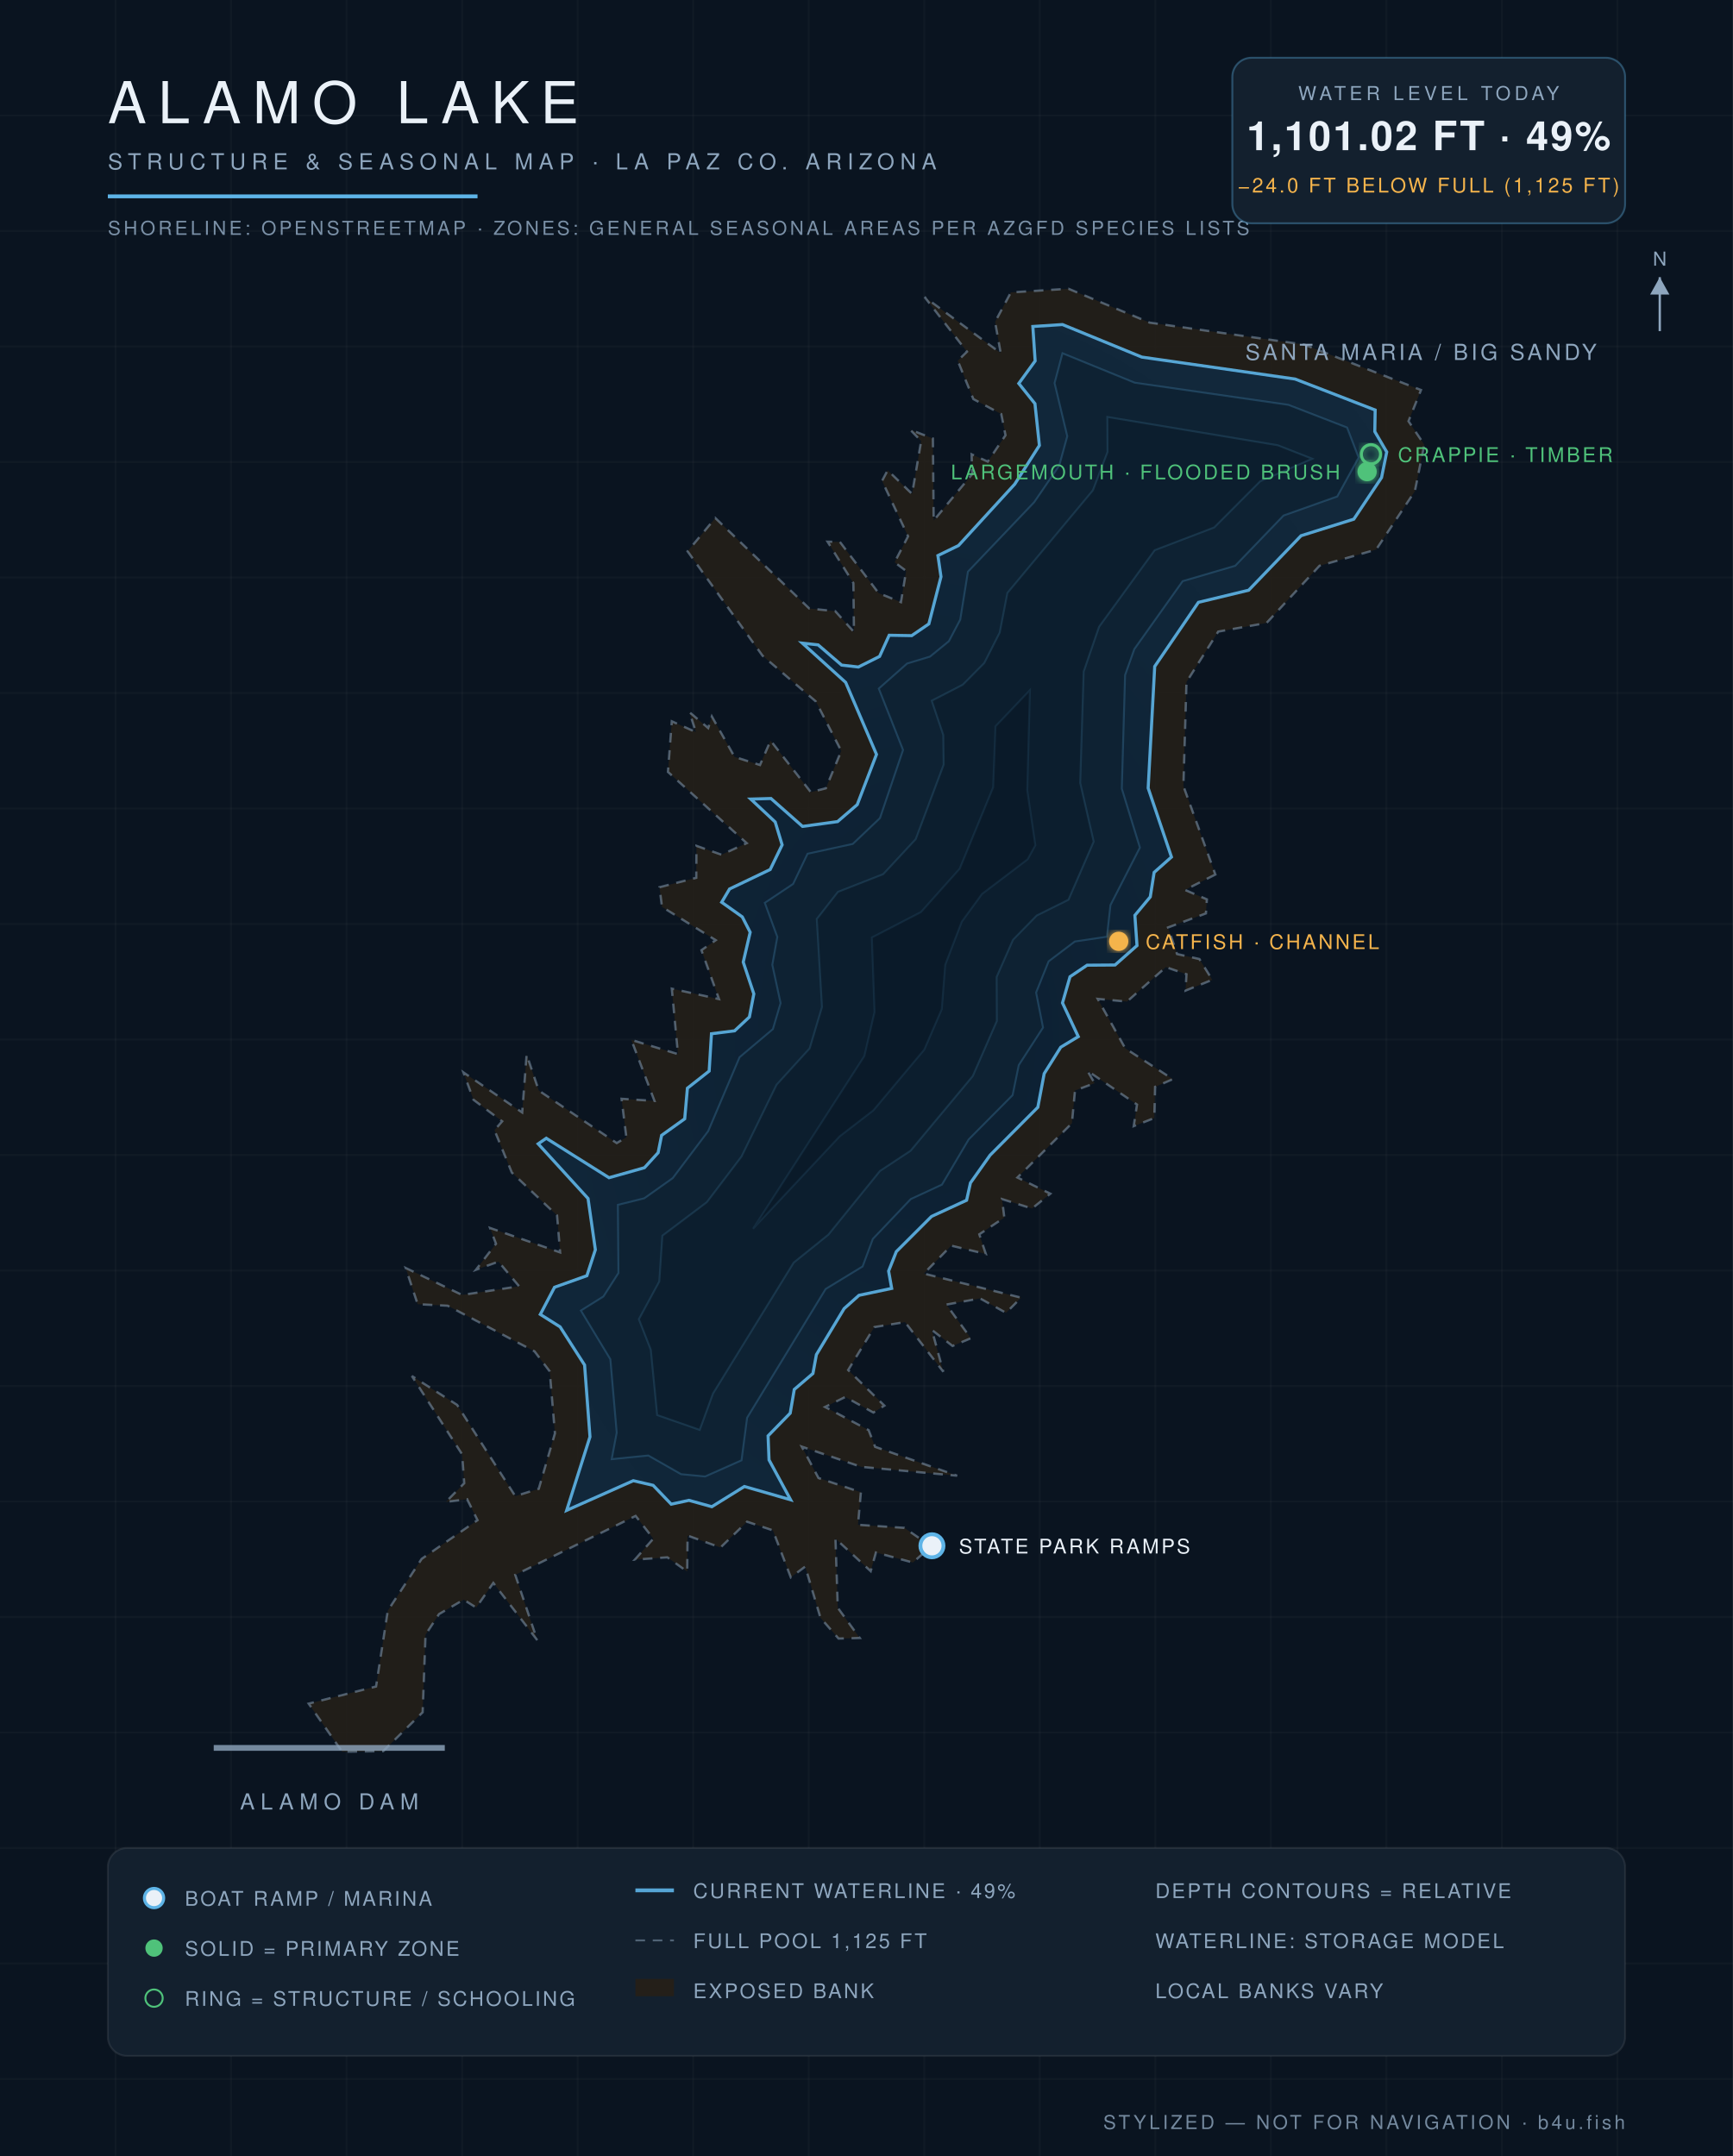
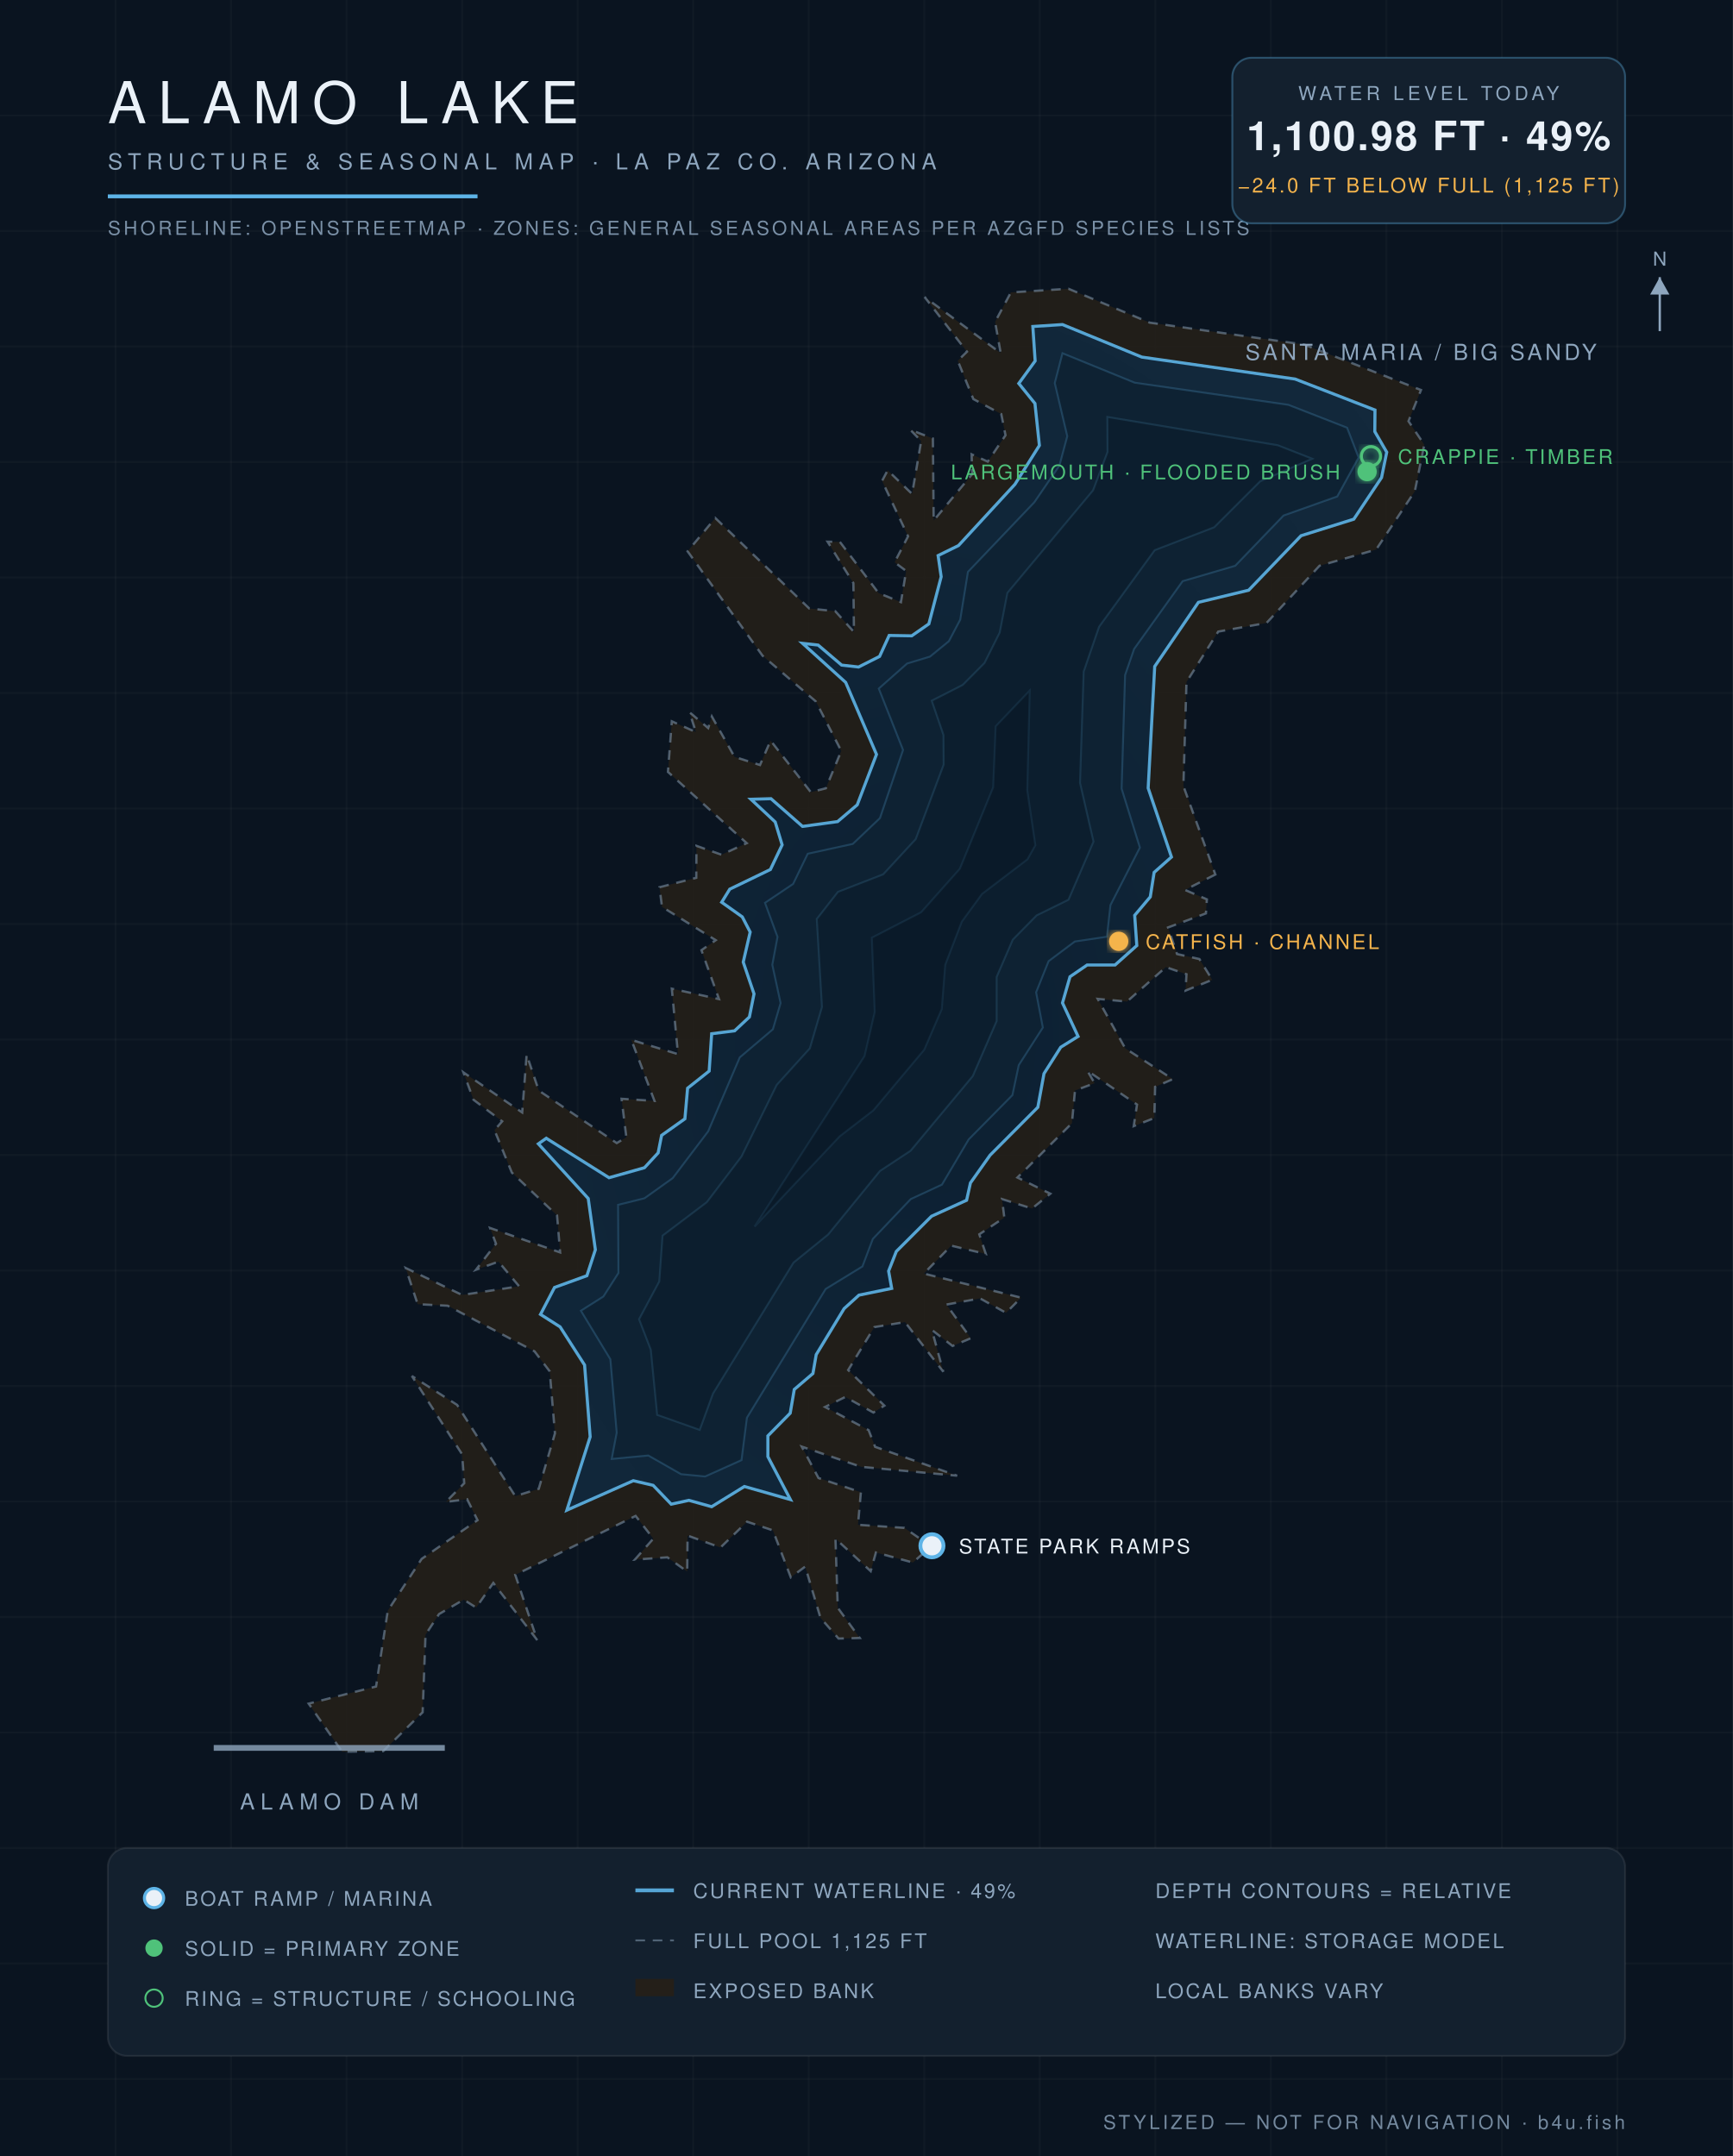
<svg xmlns="http://www.w3.org/2000/svg" viewBox="0 0 900 1120" font-family="Helvetica,Arial,sans-serif">
  <defs>
    <radialGradient id="wg" cx="45%" cy="60%" r="80%">
      <stop offset="0%" stop-color="#0c1f31" />
      <stop offset="55%" stop-color="#102639" />
      <stop offset="100%" stop-color="#13293c" />
    </radialGradient>
    <filter id="glow">
      <feGaussianBlur stdDeviation="2.2" result="b" />
      <feMerge>
        <feMergeNode in="b" />
        <feMergeNode in="SourceGraphic" />
      </feMerge>
    </filter>
  </defs>
  <rect width="900" height="1120" fill="#0a1420" />
  <g stroke="#ffffff" stroke-opacity="0.025">
    <line x1="60" y1="0" x2="60" y2="1120" />
    <line x1="120" y1="0" x2="120" y2="1120" />
    <line x1="180" y1="0" x2="180" y2="1120" />
    <line x1="240" y1="0" x2="240" y2="1120" />
    <line x1="300" y1="0" x2="300" y2="1120" />
    <line x1="360" y1="0" x2="360" y2="1120" />
    <line x1="420" y1="0" x2="420" y2="1120" />
    <line x1="480" y1="0" x2="480" y2="1120" />
    <line x1="540" y1="0" x2="540" y2="1120" />
    <line x1="600" y1="0" x2="600" y2="1120" />
    <line x1="660" y1="0" x2="660" y2="1120" />
    <line x1="720" y1="0" x2="720" y2="1120" />
    <line x1="780" y1="0" x2="780" y2="1120" />
    <line x1="840" y1="0" x2="840" y2="1120" />
    <line x1="0" y1="60" x2="900" y2="60" />
    <line x1="0" y1="120" x2="900" y2="120" />
    <line x1="0" y1="180" x2="900" y2="180" />
    <line x1="0" y1="240" x2="900" y2="240" />
    <line x1="0" y1="300" x2="900" y2="300" />
    <line x1="0" y1="360" x2="900" y2="360" />
    <line x1="0" y1="420" x2="900" y2="420" />
    <line x1="0" y1="480" x2="900" y2="480" />
    <line x1="0" y1="540" x2="900" y2="540" />
    <line x1="0" y1="600" x2="900" y2="600" />
    <line x1="0" y1="660" x2="900" y2="660" />
    <line x1="0" y1="720" x2="900" y2="720" />
    <line x1="0" y1="780" x2="900" y2="780" />
    <line x1="0" y1="840" x2="900" y2="840" />
    <line x1="0" y1="900" x2="900" y2="900" />
    <line x1="0" y1="960" x2="900" y2="960" />
    <line x1="0" y1="1020" x2="900" y2="1020" />
    <line x1="0" y1="1080" x2="900" y2="1080" />
  </g>
  <path d="M 631.2,454.3 L 615.4,462.3 L 626.8,467.2 L 626.3,474.5 L 606.6,481.8 L 611.3,495.6 L 622.9,498.2 L 629.6,509.0 L 615.7,514.6 L 616.2,506.1 L 605.5,502.4 L 585.3,520.3 L 570.1,518.9 L 584.4,544.6 L 609.1,560.6 L 599.9,564.6 L 599.5,580.8 L 588.8,585.0 L 590.5,573.8 L 564.7,556.2 L 568.5,562.7 L 558.3,566.5 L 556.7,583.5 L 528.4,611.7 L 545.5,620.1 L 536.0,627.8 L 520.4,622.9 L 521.6,632.5 L 508.6,641.2 L 512.0,651.4 L 494.0,647.1 L 479.8,661.6 L 530.3,674.1 L 522.5,682.0 L 509.0,674.5 L 491.5,677.7 L 504.2,695.2 L 494.7,699.2 L 484.0,690.9 L 489.9,712.6 L 470.0,686.8 L 454.1,689.4 L 440.5,711.7 L 459.3,730.2 L 453.6,733.8 L 439.0,725.7 L 428.5,730.9 L 451.1,742.9 L 454.5,751.6 L 497.1,766.6 L 447.3,762.0 L 416.4,751.5 L 425.1,767.8 L 447.1,775.2 L 445.6,792.1 L 469.7,793.7 L 483.6,803.3 L 474.1,811.7 L 454.9,806.5 L 452.2,816.2 L 433.9,799.3 L 435.1,835.2 L 446.5,850.9 L 435.5,851.2 L 426.1,840.4 L 418.2,813.8 L 410.7,819.4 L 401.4,795.0 L 388.0,790.5 L 374.2,803.9 L 357.1,797.7 L 356.9,816.4 L 346.6,809.0 L 329.7,810.2 L 339.3,799.3 L 330.1,787.5 L 267.6,818.1 L 279.0,852.0 L 256.2,822.3 L 247.3,835.1 L 240.8,831.0 L 228.0,838.5 L 221.0,849.2 L 219.5,889.5 L 199.0,909.7 L 177.7,910.0 L 160.3,885.0 L 195.3,876.1 L 201.4,836.7 L 219.0,809.8 L 248.0,789.7 L 242.6,778.8 L 231.6,780.2 L 241.1,770.5 L 240.0,755.5 L 213.9,714.8 L 237.4,729.8 L 267.6,777.2 L 279.8,773.4 L 288.2,744.6 L 285.5,712.4 L 277.6,702.0 L 232.5,678.3 L 216.9,677.5 L 210.7,658.7 L 240.0,672.7 L 269.6,668.2 L 258.9,655.4 L 247.2,659.6 L 257.6,646.1 L 254.5,637.9 L 290.9,650.6 L 289.3,631.4 L 265.8,609.1 L 256.8,587.1 L 260.8,582.5 L 245.9,571.3 L 240.7,557.1 L 271.2,577.9 L 273.5,547.8 L 279.8,566.5 L 320.3,593.8 L 325.3,590.8 L 322.8,570.8 L 339.9,571.9 L 327.9,540.2 L 352.1,547.6 L 348.9,513.6 L 373.4,519.0 L 364.3,493.6 L 371.7,488.4 L 343.8,471.1 L 342.5,460.9 L 361.6,456.0 L 361.7,439.4 L 374.7,444.0 L 387.8,438.0 L 346.9,401.0 L 348.9,374.7 L 361.4,380.3 L 358.1,370.0 L 367.8,378.2 L 369.7,372.2 L 381.5,393.2 L 394.7,397.4 L 400.2,384.7 L 421.1,411.5 L 428.9,409.5 L 436.9,390.1 L 423.7,364.4 L 396.0,340.6 L 357.1,286.4 L 371.5,269.1 L 420.3,316.1 L 433.8,317.5 L 443.5,328.3 L 443.2,302.9 L 429.8,281.4 L 436.2,281.5 L 456.3,308.1 L 467.9,312.8 L 470.6,296.6 L 464.6,292.1 L 471.6,278.6 L 458.1,249.8 L 461.0,244.3 L 473.7,256.6 L 478.4,229.1 L 472.7,223.2 L 484.5,227.8 L 484.9,270.4 L 504.9,246.3 L 504.6,236.0 L 513.0,239.8 L 522.2,226.1 L 520.0,215.1 L 505.5,207.3 L 497.4,187.4 L 502.2,182.7 L 480.2,154.3 L 519.7,183.4 L 516.8,167.2 L 525.0,151.9 L 554.9,150.0 L 597.1,167.6 L 677.3,179.0 L 738.0,202.6 L 731.5,218.8 L 739.7,231.0 L 734.8,255.2 L 714.7,285.5 L 685.3,293.9 L 657.8,323.6 L 632.7,328.1 L 616.2,354.3 L 614.6,408.3 L 631.2,454.3 Z" fill="#241f19" fill-opacity="0.9" stroke="#8ea6be" stroke-opacity="0.5" stroke-width="1.2" stroke-dasharray="5 4" />
-   <path d="M 294.3,784.6 L 306.4,746.4 L 303.6,709.1 L 290.9,689.3 L 280.6,682.8 L 288.0,668.7 L 304.8,662.7 L 309.2,649.2 L 305.4,622.6 L 279.5,594.2 L 283.7,591.3 L 316.3,611.8 L 334.7,606.6 L 341.8,598.8 L 343.6,589.8 L 355.6,581.2 L 357.0,565.3 L 368.3,556.4 L 369.5,537.0 L 381.5,535.5 L 389.2,528.3 L 391.5,516.3 L 386.0,499.8 L 389.6,484.3 L 385.5,476.3 L 374.8,468.7 L 378.9,461.8 L 400.0,451.7 L 406.2,438.9 L 402.6,427.0 L 389.9,415.1 L 400.4,414.8 L 416.8,429.3 L 435.0,426.8 L 445.2,418.0 L 455.2,391.9 L 439.2,354.5 L 416.7,334.1 L 424.9,335.0 L 437.1,345.5 L 445.8,346.5 L 456.8,341.0 L 461.8,330.0 L 473.5,330.2 L 482.4,324.1 L 488.7,299.6 L 487.1,288.6 L 497.8,283.4 L 527.0,251.5 L 539.8,231.4 L 537.5,209.7 L 529.1,199.2 L 537.6,187.5 L 536.4,169.6 L 551.8,168.6 L 593.0,185.5 L 672.6,196.9 L 714.2,213.0 L 714.0,224.2 L 720.2,234.8 L 717.5,248.1 L 703.1,269.7 L 675.7,278.3 L 648.5,306.6 L 622.4,312.9 L 599.7,346.2 L 596.3,409.4 L 608.4,445.2 L 599.4,453.2 L 597.4,465.9 L 589.4,475.5 L 590.5,491.2 L 579.1,501.3 L 564.6,501.4 L 555.7,507.4 L 551.8,521.0 L 560.0,538.5 L 550.9,544.0 L 542.3,557.7 L 539.0,575.2 L 514.2,600.1 L 504.0,614.5 L 502.0,623.5 L 483.8,631.9 L 465.5,650.2 L 461.5,660.3 L 463.1,669.3 L 446.1,672.9 L 438.4,679.8 L 424.0,703.7 L 422.2,713.5 L 412.5,721.8 L 410.4,734.1 L 398.9,745.9 L 399.4,758.4 L 410.6,779.1 L 386.6,772.2 L 369.7,782.7 L 357.8,779.4 L 348.6,781.4 L 339.2,771.6 L 328.9,769.2 L 294.3,784.6 Z" fill="url(#wg)" stroke="#5eb4e7" stroke-opacity="0.9" stroke-width="1.6" />
-   <path d="M 320.9,625.9 L 334.6,622.5 L 349.4,612.0 L 367.8,587.6 L 384.1,549.2 L 401.4,534.6 L 405.4,521.1 L 401.1,501.2 L 403.7,486.7 L 397.2,469.0 L 411.9,459.2 L 419.4,443.5 L 442.9,438.4 L 457.0,425.0 L 469.0,389.6 L 456.4,357.7 L 471.1,344.7 L 483.0,341.1 L 492.8,333.1 L 498.7,321.9 L 502.7,297.0 L 537.1,260.9 L 550.1,241.9 L 554.3,226.6 L 547.7,199.0 L 551.8,183.5 L 589.3,198.8 L 669.1,210.3 L 699.6,222.1 L 705.6,237.7 L 694.5,257.9 L 666.6,267.8 L 641.5,293.9 L 614.2,301.9 L 589.1,337.2 L 584.3,350.7 L 582.6,409.7 L 592.0,440.3 L 576.7,470.2 L 574.9,486.6 L 558.2,489.1 L 544.6,499.4 L 538.1,515.6 L 541.7,533.8 L 529.1,553.3 L 525.9,568.9 L 503.1,591.9 L 489.2,615.4 L 473.0,622.9 L 453.3,643.6 L 448.0,657.9 L 428.8,669.6 L 388.0,736.5 L 385.1,758.6 L 366.2,767.0 L 353.7,765.8 L 336.7,756.1 L 317.7,758.0 L 320.3,744.2 L 317.0,706.1 L 301.7,680.8 L 313.4,673.5 L 321.2,661.3 L 320.9,625.9 Z" fill="#0e2233" stroke="#5eb4e7" stroke-opacity="0.22" stroke-width="1" />
-   <path d="M 363.4,742.8 L 341.3,735.1 L 338.0,701.2 L 331.8,685.3 L 342.4,665.7 L 344.0,641.9 L 367.1,624.5 L 385.1,600.8 L 403.3,563.5 L 420.5,544.6 L 426.9,523.1 L 424.2,477.4 L 435.2,463.3 L 458.7,454.1 L 475.6,435.9 L 490.1,397.2 L 489.9,381.8 L 483.9,364.0 L 500.0,355.7 L 511.2,344.4 L 519.2,328.6 L 523.2,308.0 L 567.6,254.7 L 575.2,234.8 L 575.1,216.6 L 663.6,231.3 L 681.5,238.3 L 654.5,250.0 L 630.6,274.0 L 599.7,285.8 L 570.8,325.6 L 562.8,348.9 L 561.0,406.7 L 568.0,437.2 L 554.9,467.4 L 538.4,475.6 L 526.1,488.2 L 517.6,507.5 L 517.7,530.4 L 505.2,559.0 L 472.9,597.8 L 457.0,608.3 L 430.2,641.4 L 412.2,655.9 L 370.3,723.9 L 363.4,742.8 Z" fill="#0c1e2e" stroke="#5eb4e7" stroke-opacity="0.15" stroke-width="1" />
-   <path d="M 391.1,638.3 L 448.9,548.6 L 454.2,525.7 L 452.8,487.0 L 478.3,473.8 L 498.4,451.3 L 515.8,409.0 L 517.0,377.3 L 534.9,358.5 L 533.5,410.5 L 537.7,439.1 L 533.7,446.4 L 510.0,464.4 L 499.5,478.8 L 490.9,501.2 L 489.1,524.3 L 480.0,545.3 L 453.6,576.8 L 436.1,590.3 L 391.1,638.3 Z" fill="#0a1a29" stroke="#5eb4e7" stroke-opacity="0.1" stroke-width="1" />
+   <path d="M 294.4,784.5 L 306.5,746.4 L 303.6,709.1 L 290.9,689.3 L 280.7,682.8 L 288.0,668.8 L 304.8,662.7 L 309.2,649.2 L 305.5,622.6 L 279.6,594.2 L 283.7,591.3 L 316.3,611.8 L 334.7,606.6 L 341.8,598.9 L 343.6,589.8 L 355.7,581.2 L 357.1,565.3 L 368.3,556.4 L 369.6,537.0 L 381.5,535.5 L 389.2,528.3 L 391.6,516.3 L 386.0,499.8 L 389.6,484.2 L 385.5,476.3 L 374.8,468.7 L 379.0,461.9 L 400.1,451.7 L 406.2,438.9 L 402.6,427.0 L 390.0,415.2 L 400.4,414.9 L 416.8,429.3 L 435.0,426.8 L 445.2,418.1 L 455.2,391.9 L 439.2,354.5 L 416.8,334.2 L 424.9,335.1 L 437.1,345.5 L 445.9,346.5 L 456.8,341.0 L 461.8,330.1 L 473.5,330.3 L 482.4,324.1 L 488.8,299.6 L 487.2,288.6 L 497.8,283.4 L 527.1,251.6 L 539.8,231.4 L 537.5,209.6 L 529.1,199.2 L 537.6,187.5 L 536.4,169.6 L 551.8,168.6 L 593.0,185.5 L 672.6,196.9 L 714.1,213.0 L 714.0,224.2 L 720.2,234.9 L 717.5,248.1 L 703.1,269.7 L 675.7,278.3 L 648.5,306.6 L 622.4,312.9 L 599.7,346.2 L 596.3,409.4 L 608.4,445.2 L 599.4,453.2 L 597.4,465.9 L 589.3,475.5 L 590.4,491.2 L 579.1,501.3 L 564.6,501.3 L 555.7,507.4 L 551.8,521.0 L 559.9,538.4 L 550.9,544.0 L 542.2,557.7 L 539.0,575.2 L 514.2,600.1 L 504.0,614.5 L 502.0,623.5 L 483.8,631.8 L 465.5,650.1 L 461.5,660.3 L 463.1,669.3 L 446.1,672.8 L 438.4,679.8 L 423.9,703.7 L 422.2,713.5 L 412.5,721.8 L 410.4,734.1 L 398.8,745.9 L 398.8,756.7 L 410.5,779.0 L 386.6,772.2 L 369.6,782.7 L 357.8,779.4 L 348.6,781.4 L 339.2,771.6 L 328.9,769.2 L 294.4,784.5 Z" fill="url(#wg)" stroke="#5eb4e7" stroke-opacity="0.9" stroke-width="1.6" />
+   <path d="M 321.0,625.9 L 334.7,622.5 L 349.4,612.0 L 367.8,587.7 L 384.2,549.3 L 401.4,534.7 L 405.4,521.1 L 401.1,501.2 L 403.8,486.7 L 397.3,469.0 L 411.9,459.2 L 419.5,443.5 L 442.9,438.4 L 457.0,425.0 L 469.0,389.6 L 456.4,357.7 L 471.1,344.7 L 483.0,341.1 L 492.8,333.1 L 498.7,321.9 L 502.7,297.1 L 537.2,260.9 L 550.2,241.9 L 554.3,226.6 L 547.8,199.0 L 551.8,183.5 L 589.3,198.8 L 669.1,210.3 L 699.6,222.2 L 705.6,237.7 L 694.5,257.9 L 666.6,267.8 L 641.5,293.9 L 614.2,301.9 L 589.0,337.1 L 584.3,350.7 L 582.5,409.7 L 592.0,440.3 L 576.7,470.2 L 574.9,486.6 L 558.2,489.1 L 544.6,499.3 L 538.1,515.5 L 541.6,533.8 L 529.1,553.3 L 525.8,568.9 L 503.1,591.9 L 489.2,615.4 L 473.0,622.9 L 453.3,643.6 L 447.9,657.9 L 428.8,669.6 L 387.9,736.5 L 385.1,758.5 L 366.2,767.0 L 353.7,765.8 L 336.7,756.1 L 317.7,757.9 L 320.3,744.2 L 317.0,706.1 L 301.7,680.9 L 313.4,673.5 L 321.2,661.3 L 321.0,625.9 Z" fill="#0e2233" stroke="#5eb4e7" stroke-opacity="0.22" stroke-width="1" />
+   <path d="M 363.4,742.8 L 341.3,735.0 L 338.0,701.2 L 331.9,685.3 L 342.4,665.7 L 344.1,641.9 L 367.1,624.5 L 385.1,600.8 L 403.4,563.6 L 420.6,544.6 L 426.9,523.1 L 424.2,477.4 L 435.2,463.3 L 458.7,454.2 L 475.6,435.9 L 490.1,397.2 L 490.0,381.8 L 483.9,364.0 L 500.0,355.8 L 511.3,344.4 L 519.2,328.6 L 523.2,308.0 L 567.7,254.7 L 575.2,234.8 L 575.1,216.6 L 663.6,231.3 L 681.5,238.3 L 654.5,250.0 L 630.6,273.9 L 599.7,285.8 L 570.8,325.6 L 562.8,348.9 L 560.9,406.7 L 567.9,437.2 L 554.9,467.4 L 538.4,475.5 L 526.0,488.1 L 517.6,507.5 L 517.6,530.4 L 505.2,559.0 L 472.9,597.8 L 457.0,608.3 L 430.1,641.3 L 412.1,655.9 L 370.3,723.9 L 363.4,742.8 Z" fill="#0c1e2e" stroke="#5eb4e7" stroke-opacity="0.15" stroke-width="1" />
+   <path d="M 391.9,637.2 L 449.0,548.6 L 454.3,525.7 L 452.8,487.1 L 478.4,473.9 L 498.5,451.3 L 515.8,409.0 L 517.1,377.3 L 534.8,358.7 L 533.5,410.5 L 537.7,439.1 L 533.6,446.4 L 510.0,464.4 L 499.5,478.8 L 490.9,501.2 L 489.1,524.2 L 480.0,545.3 L 453.6,576.8 L 436.1,590.3 L 391.9,637.2 Z" fill="#0a1a29" stroke="#5eb4e7" stroke-opacity="0.1" stroke-width="1" />
  <text x="738" y="187" fill="#8ea6be" font-size="11.5" letter-spacing="1.6" text-anchor="middle">SANTA MARIA / BIG SANDY</text>
  <line x1="111" y1="908" x2="231" y2="908" stroke="#8ea6be" stroke-width="3" stroke-opacity="0.8" />
  <text x="171" y="940" fill="#8ea6be" font-size="11.5" letter-spacing="3" text-anchor="middle">ALAMO DAM</text>
  <circle cx="484" cy="803" r="6" fill="#eaf1f8" stroke="#5eb4e7" stroke-width="2" />
  <text x="498" y="807" fill="#eaf1f8" font-size="10.5" letter-spacing="1.2" text-anchor="start">STATE PARK RAMPS</text>
  <circle cx="710" cy="245" r="5" fill="#4fc27a" filter="url(#glow)" />
  <text x="696" y="249" fill="#4fc27a" font-size="10.5" letter-spacing="1.2" text-anchor="end">LARGEMOUTH · FLOODED BRUSH</text>
-   <circle cx="712" cy="236" r="5" fill="none" stroke="#4fc27a" stroke-width="1.6" filter="url(#glow)" />
-   <text x="726" y="240" fill="#4fc27a" font-size="10.5" letter-spacing="1.2" text-anchor="start">CRAPPIE · TIMBER</text>
+   <circle cx="712" cy="237" r="5" fill="none" stroke="#4fc27a" stroke-width="1.6" filter="url(#glow)" />
+   <text x="726" y="241" fill="#4fc27a" font-size="10.5" letter-spacing="1.2" text-anchor="start">CRAPPIE · TIMBER</text>
  <circle cx="581" cy="489" r="5" fill="#f5b44c" filter="url(#glow)" />
  <text x="595" y="493" fill="#f5b44c" font-size="10.5" letter-spacing="1.2" text-anchor="start">CATFISH · CHANNEL</text>
  <text x="56" y="64" fill="#eaf1f8" font-size="30" letter-spacing="6" font-weight="300">ALAMO LAKE</text>
  <text x="56" y="88" fill="#8ea6be" font-size="11.5" letter-spacing="3">STRUCTURE &amp; SEASONAL MAP · LA PAZ CO. ARIZONA</text>
  <line x1="56" y1="102" x2="248" y2="102" stroke="#5eb4e7" stroke-width="2" />
  <text x="56" y="122" fill="#8ea6be" font-size="10" letter-spacing="1.5" opacity="0.85">SHORELINE: OPENSTREETMAP · ZONES: GENERAL SEASONAL AREAS PER AZGFD SPECIES LISTS</text>
  <g>
    <rect x="640" y="30" width="204" height="86" rx="10" fill="#13202e" stroke="#5eb4e7" stroke-opacity="0.35" />
    <text x="742" y="52" fill="#8ea6be" font-size="10" letter-spacing="2" text-anchor="middle">WATER LEVEL TODAY</text>
-     <text x="742" y="78" fill="#eaf1f8" font-size="21" letter-spacing="1" text-anchor="middle" font-weight="600">1,101.02 FT · 49%</text>
+     <text x="742" y="78" fill="#eaf1f8" font-size="21" letter-spacing="1" text-anchor="middle" font-weight="600">1,100.98 FT · 49%</text>
    <text x="742" y="100" fill="#f5b44c" font-size="10.5" letter-spacing="1.2" text-anchor="middle">−24.0 FT BELOW FULL (1,125 FT)</text>
  </g>
  <g font-size="10.5" letter-spacing="1.1">
    <rect x="56" y="960" width="788" height="108" rx="10" fill="#13202e" stroke="#ffffff" stroke-opacity="0.08" />
    <circle cx="80" cy="986" r="5" fill="#eaf1f8" stroke="#5eb4e7" stroke-width="1.6" />
    <text x="96" y="990" fill="#8ea6be">BOAT RAMP / MARINA</text>
    <circle cx="80" cy="1012" r="4.5" fill="#4fc27a" />
    <text x="96" y="1016" fill="#8ea6be">SOLID = PRIMARY ZONE</text>
    <circle cx="80" cy="1038" r="4.5" fill="none" stroke="#4fc27a" />
    <text x="96" y="1042" fill="#8ea6be">RING = STRUCTURE / SCHOOLING</text>
    <line x1="330" y1="982" x2="350" y2="982" stroke="#5eb4e7" stroke-opacity="0.9" stroke-width="2" />
    <text x="360" y="986" fill="#8ea6be">CURRENT WATERLINE · 49%</text>
    <line x1="330" y1="1008" x2="350" y2="1008" stroke="#8ea6be" stroke-opacity="0.5" stroke-dasharray="5 4" />
    <text x="360" y="1012" fill="#8ea6be">FULL POOL 1,125 FT</text>
    <rect x="330" y="1028" width="20" height="9" fill="#241f19" />
    <text x="360" y="1038" fill="#8ea6be">EXPOSED BANK</text>
    <text x="600" y="986" fill="#8ea6be">DEPTH CONTOURS = RELATIVE</text>
    <text x="600" y="1012" fill="#8ea6be">WATERLINE: STORAGE MODEL</text>
    <text x="600" y="1038" fill="#8ea6be">LOCAL BANKS VARY</text>
  </g>
  <text x="844" y="1106" fill="#8ea6be" font-size="10" letter-spacing="1.5" text-anchor="end" opacity="0.8">STYLIZED — NOT FOR NAVIGATION · b4u.fish</text>
  <g transform="translate(862,158)" stroke="#8ea6be" fill="#8ea6be">
    <line x1="0" y1="14" x2="0" y2="-14" stroke-width="1.2" />
    <path d="M 0,-14 l 5,9 h -10 z" stroke="none" />
    <text x="0" y="-20" font-size="10" text-anchor="middle" stroke="none">N</text>
  </g>
</svg>
